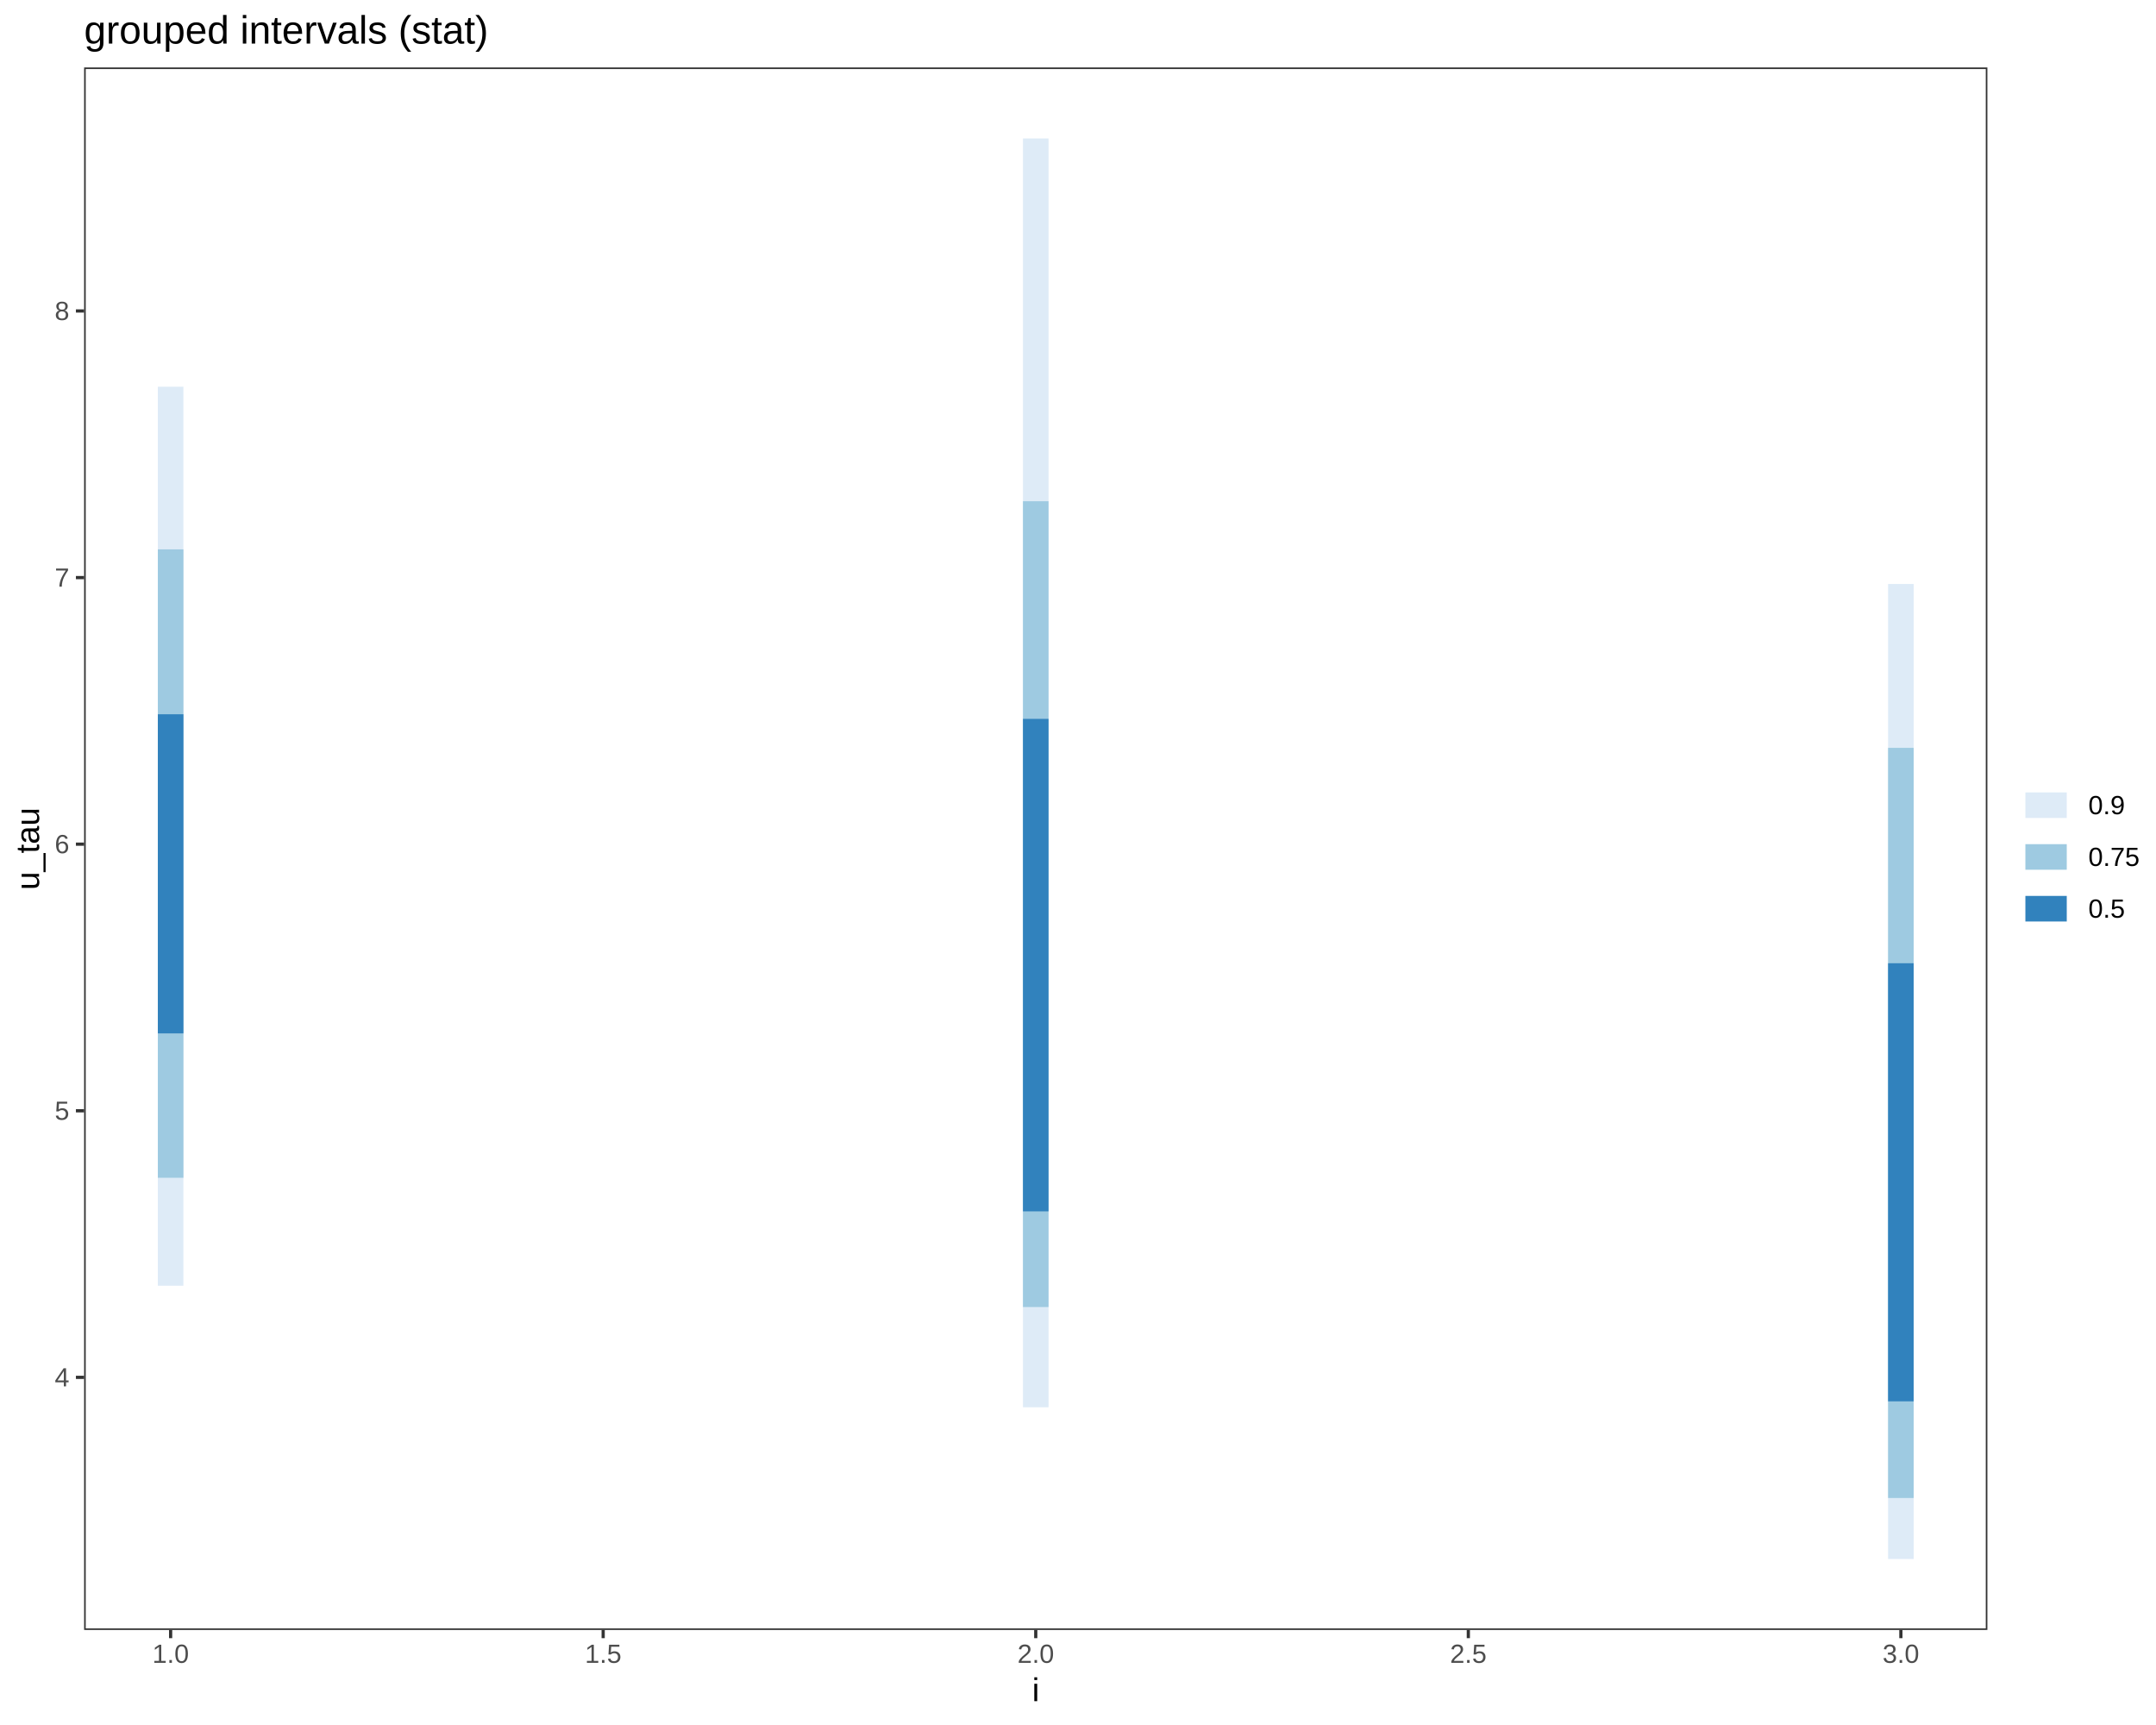
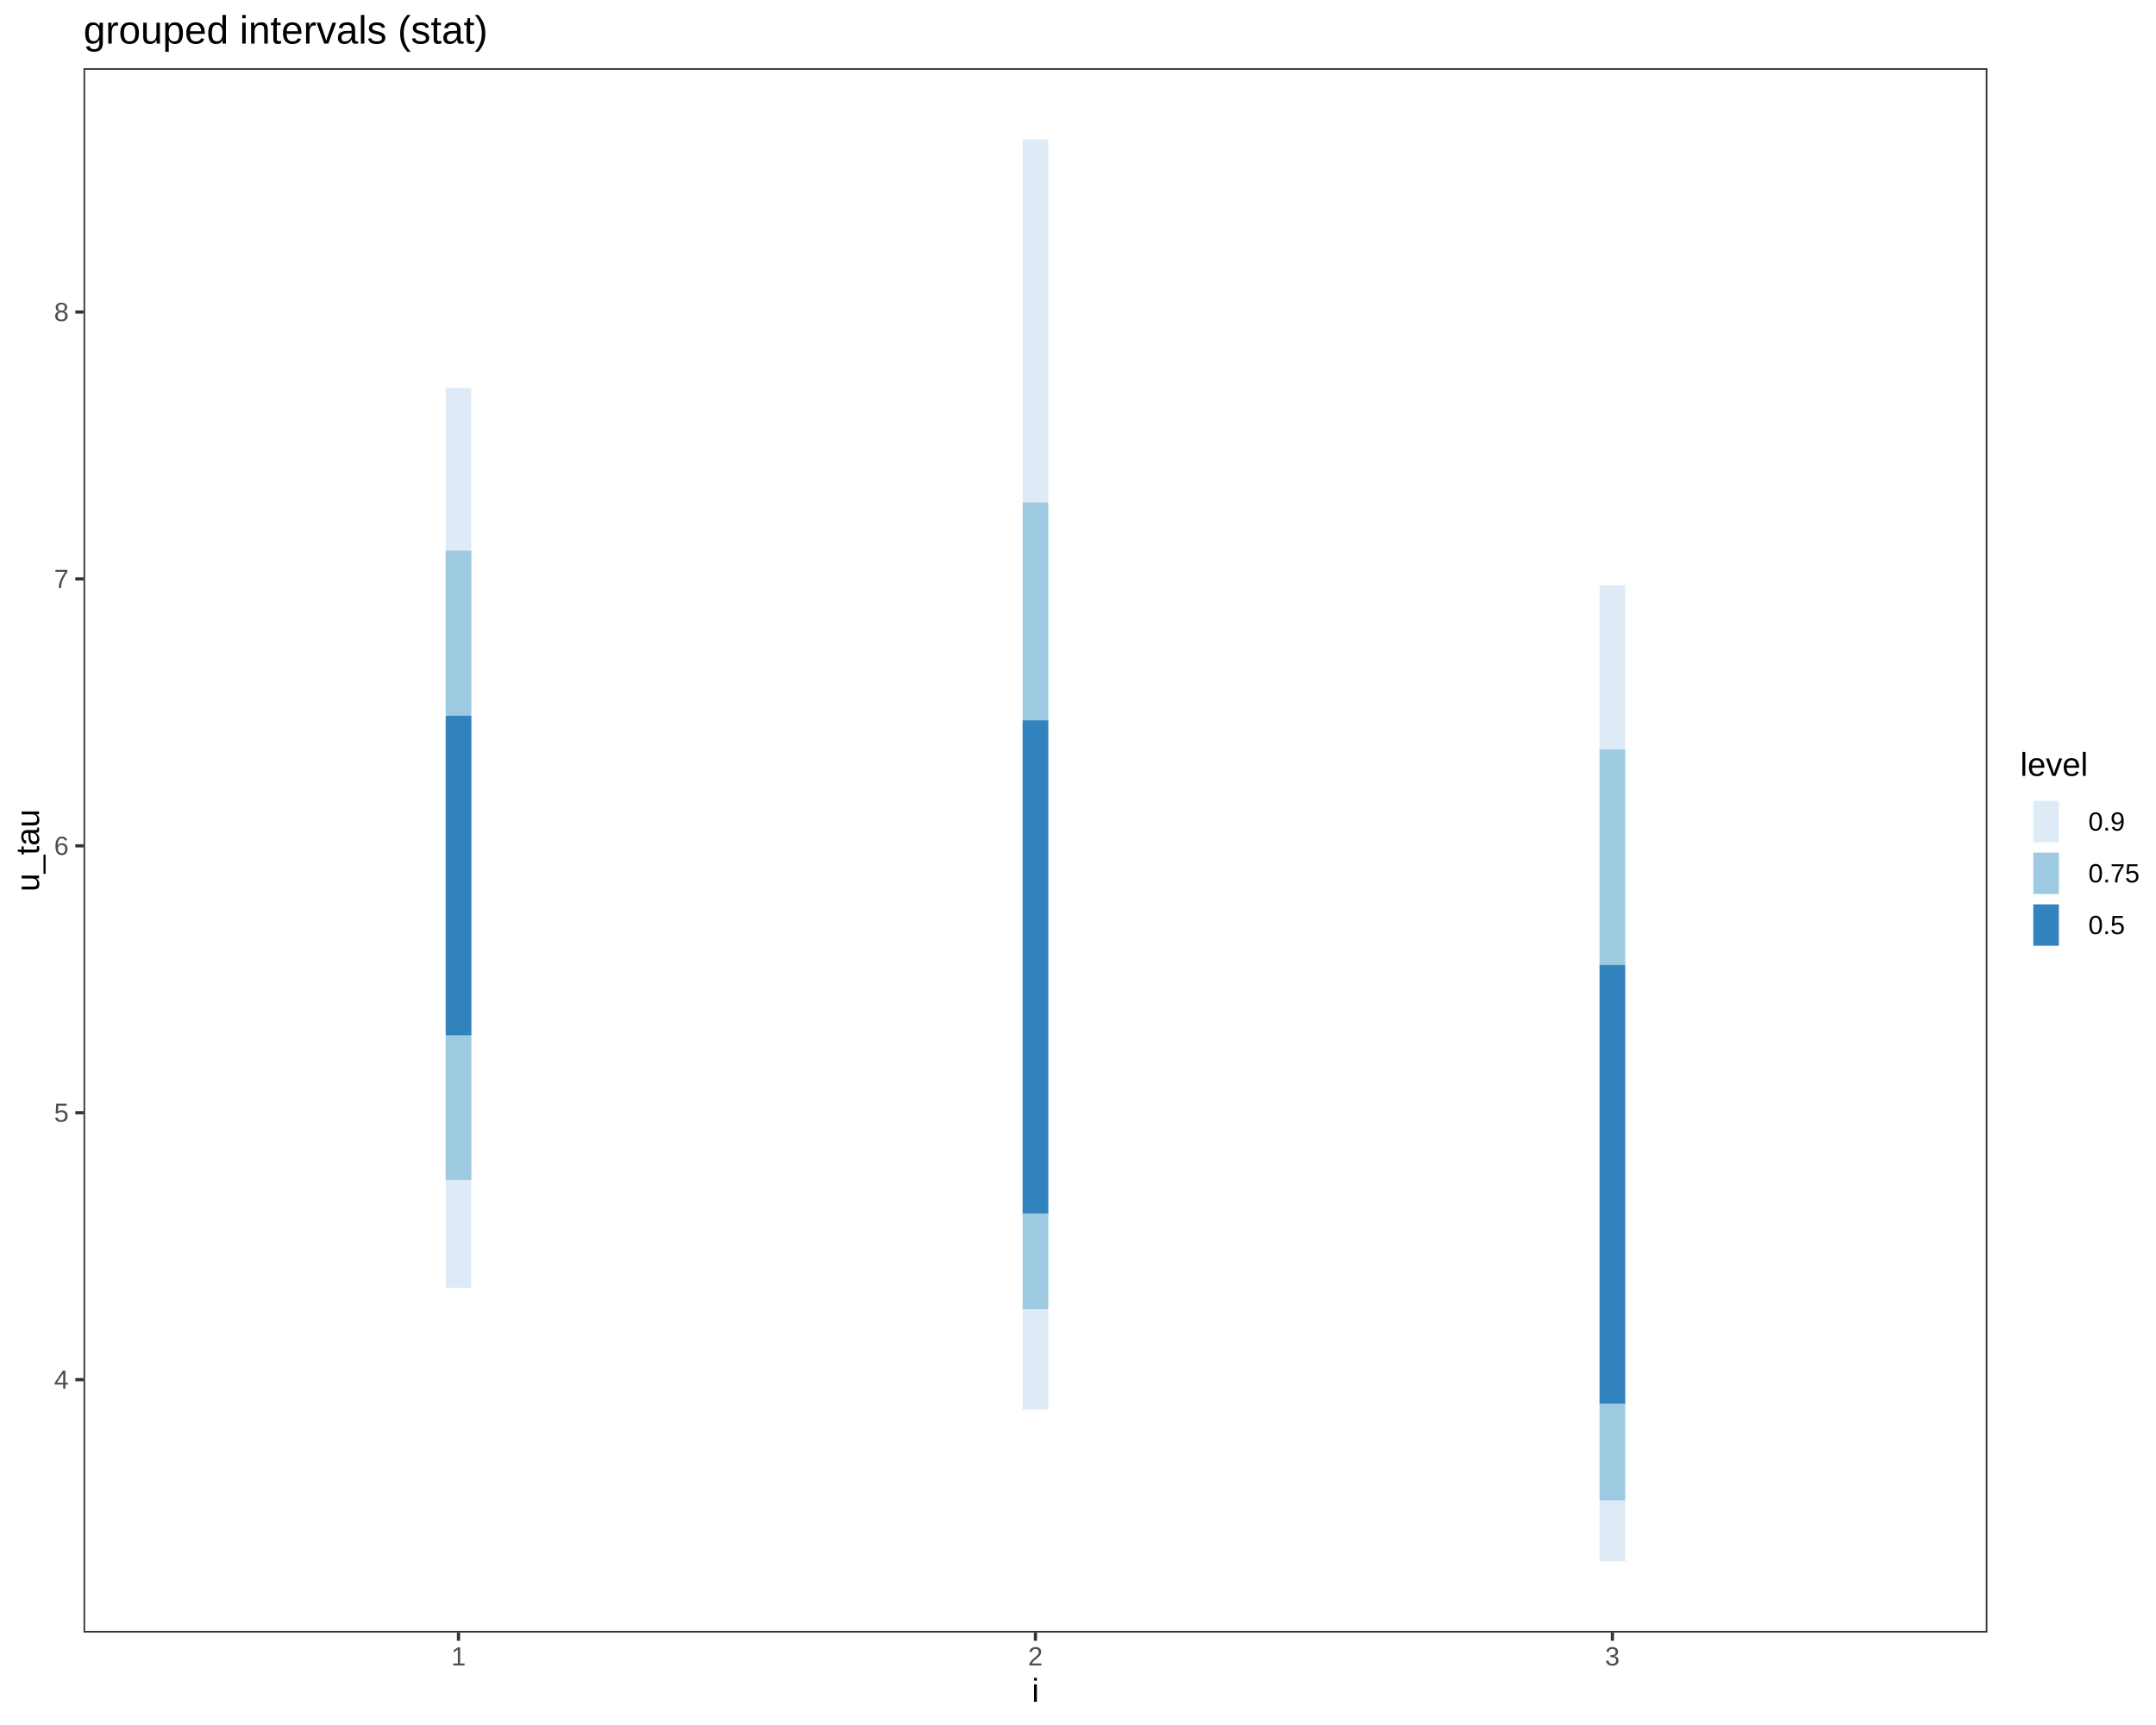
<svg xmlns="http://www.w3.org/2000/svg" viewBox="0 0 720.00 576.00">
  <defs>
    <style type="text/css">
    line, polyline, polygon, path, rect, circle {
      fill: none;
      stroke: #000000;
      stroke-linecap: round;
      stroke-linejoin: round;
      stroke-miterlimit: 10.00;
    }
  </style>
  </defs>
  <rect width="100%" height="100%" style="stroke: none; fill: #FFFFFF;" />
  <rect x="0.00" y="0.00" width="720.00" height="576.00" style="stroke-width: 1.07; stroke: #FFFFFF; fill: #FFFFFF;" />
  <defs>
-     <clipPath id="cpMjguMDl8NjYzLjY5fDU0NC4yN3wyMi41Mg==">
-       <rect x="28.09" y="22.52" width="635.60" height="521.75" />
+     <clipPath id="cpMjcuODl8NjYzLjY5fDU0NS4xM3wyMi43Nw==">
+       <rect x="27.89" y="22.77" width="635.81" height="522.36" />
    </clipPath>
  </defs>
-   <rect x="28.09" y="22.52" width="635.60" height="521.75" style="stroke-width: 1.07; stroke: none; fill: #FFFFFF;" clip-path="url(#cpMjguMDl8NjYzLjY5fDU0NC4yN3wyMi41Mg==)" />
-   <line x1="56.98" y1="429.34" x2="56.98" y2="129.14" style="stroke-width: 8.54; stroke: #DEEBF7; stroke-linecap: butt;" clip-path="url(#cpMjguMDl8NjYzLjY5fDU0NC4yN3wyMi41Mg==)" />
-   <line x1="56.98" y1="393.28" x2="56.98" y2="183.44" style="stroke-width: 8.54; stroke: #9ECAE1; stroke-linecap: butt;" clip-path="url(#cpMjguMDl8NjYzLjY5fDU0NC4yN3wyMi41Mg==)" />
-   <line x1="56.98" y1="345.07" x2="56.98" y2="238.51" style="stroke-width: 8.54; stroke: #3182BD; stroke-linecap: butt;" clip-path="url(#cpMjguMDl8NjYzLjY5fDU0NC4yN3wyMi41Mg==)" />
-   <line x1="345.89" y1="469.91" x2="345.89" y2="46.24" style="stroke-width: 8.54; stroke: #DEEBF7; stroke-linecap: butt;" clip-path="url(#cpMjguMDl8NjYzLjY5fDU0NC4yN3wyMi41Mg==)" />
-   <line x1="345.89" y1="436.43" x2="345.89" y2="167.36" style="stroke-width: 8.54; stroke: #9ECAE1; stroke-linecap: butt;" clip-path="url(#cpMjguMDl8NjYzLjY5fDU0NC4yN3wyMi41Mg==)" />
-   <line x1="345.89" y1="404.48" x2="345.89" y2="240.04" style="stroke-width: 8.54; stroke: #3182BD; stroke-linecap: butt;" clip-path="url(#cpMjguMDl8NjYzLjY5fDU0NC4yN3wyMi41Mg==)" />
-   <line x1="634.80" y1="520.56" x2="634.80" y2="194.99" style="stroke-width: 8.54; stroke: #DEEBF7; stroke-linecap: butt;" clip-path="url(#cpMjguMDl8NjYzLjY5fDU0NC4yN3wyMi41Mg==)" />
-   <line x1="634.80" y1="500.19" x2="634.80" y2="249.72" style="stroke-width: 8.54; stroke: #9ECAE1; stroke-linecap: butt;" clip-path="url(#cpMjguMDl8NjYzLjY5fDU0NC4yN3wyMi41Mg==)" />
-   <line x1="634.80" y1="467.93" x2="634.80" y2="321.64" style="stroke-width: 8.54; stroke: #3182BD; stroke-linecap: butt;" clip-path="url(#cpMjguMDl8NjYzLjY5fDU0NC4yN3wyMi41Mg==)" />
-   <rect x="28.09" y="22.52" width="635.60" height="521.75" style="stroke-width: 1.07; stroke: #333333;" clip-path="url(#cpMjguMDl8NjYzLjY5fDU0NC4yN3wyMi41Mg==)" />
+   <rect x="27.89" y="22.77" width="635.81" height="522.36" style="stroke-width: 1.07; stroke: none; fill: #FFFFFF;" clip-path="url(#cpMjcuODl8NjYzLjY5fDU0NS4xM3wyMi43Nw==)" />
+   <line x1="345.79" y1="470.69" x2="345.79" y2="46.52" style="stroke-width: 8.54; stroke: #DEEBF7; stroke-linecap: butt;" clip-path="url(#cpMjcuODl8NjYzLjY5fDU0NS4xM3wyMi43Nw==)" />
+   <line x1="538.46" y1="521.39" x2="538.46" y2="195.44" style="stroke-width: 8.54; stroke: #DEEBF7; stroke-linecap: butt;" clip-path="url(#cpMjcuODl8NjYzLjY5fDU0NS4xM3wyMi43Nw==)" />
+   <line x1="153.12" y1="430.06" x2="153.12" y2="129.52" style="stroke-width: 8.54; stroke: #DEEBF7; stroke-linecap: butt;" clip-path="url(#cpMjcuODl8NjYzLjY5fDU0NS4xM3wyMi43Nw==)" />
+   <line x1="345.79" y1="437.16" x2="345.79" y2="167.78" style="stroke-width: 8.54; stroke: #9ECAE1; stroke-linecap: butt;" clip-path="url(#cpMjcuODl8NjYzLjY5fDU0NS4xM3wyMi43Nw==)" />
+   <line x1="538.46" y1="500.99" x2="538.46" y2="250.23" style="stroke-width: 8.54; stroke: #9ECAE1; stroke-linecap: butt;" clip-path="url(#cpMjcuODl8NjYzLjY5fDU0NS4xM3wyMi43Nw==)" />
+   <line x1="153.12" y1="393.97" x2="153.12" y2="183.88" style="stroke-width: 8.54; stroke: #9ECAE1; stroke-linecap: butt;" clip-path="url(#cpMjcuODl8NjYzLjY5fDU0NS4xM3wyMi43Nw==)" />
+   <line x1="345.79" y1="405.18" x2="345.79" y2="240.55" style="stroke-width: 8.54; stroke: #3182BD; stroke-linecap: butt;" clip-path="url(#cpMjcuODl8NjYzLjY5fDU0NS4xM3wyMi43Nw==)" />
+   <line x1="538.46" y1="468.70" x2="538.46" y2="322.24" style="stroke-width: 8.54; stroke: #3182BD; stroke-linecap: butt;" clip-path="url(#cpMjcuODl8NjYzLjY5fDU0NS4xM3wyMi43Nw==)" />
+   <line x1="153.12" y1="345.70" x2="153.12" y2="239.01" style="stroke-width: 8.54; stroke: #3182BD; stroke-linecap: butt;" clip-path="url(#cpMjcuODl8NjYzLjY5fDU0NS4xM3wyMi43Nw==)" />
+   <rect x="27.89" y="22.77" width="635.81" height="522.36" style="stroke-width: 1.07; stroke: #333333;" clip-path="url(#cpMjcuODl8NjYzLjY5fDU0NS4xM3wyMi43Nw==)" />
  <defs>
    <clipPath id="cpMC4wMHw3MjAuMDB8NTc2LjAwfDAuMDA=">
      <rect x="0.00" y="0.00" width="720.00" height="576.00" />
    </clipPath>
  </defs>
  <g clip-path="url(#cpMC4wMHw3MjAuMDB8NTc2LjAwfDAuMDA=)">
-     <text x="18.27" y="462.94" style="font-size: 8.80px; fill: #4D4D4D; font-family: Liberation Sans;" textLength="4.89px" lengthAdjust="spacingAndGlyphs">4</text>
+     <text x="18.06" y="463.70" style="font-size: 8.80px; fill: #4D4D4D; font-family: Liberation Sans;" textLength="4.89px" lengthAdjust="spacingAndGlyphs">4</text>
  </g>
  <g clip-path="url(#cpMC4wMHw3MjAuMDB8NTc2LjAwfDAuMDA=)">
-     <text x="18.27" y="373.92" style="font-size: 8.80px; fill: #4D4D4D; font-family: Liberation Sans;" textLength="4.89px" lengthAdjust="spacingAndGlyphs">5</text>
+     <text x="18.06" y="374.58" style="font-size: 8.80px; fill: #4D4D4D; font-family: Liberation Sans;" textLength="4.89px" lengthAdjust="spacingAndGlyphs">5</text>
  </g>
  <g clip-path="url(#cpMC4wMHw3MjAuMDB8NTc2LjAwfDAuMDA=)">
-     <text x="18.27" y="284.90" style="font-size: 8.80px; fill: #4D4D4D; font-family: Liberation Sans;" textLength="4.89px" lengthAdjust="spacingAndGlyphs">6</text>
+     <text x="18.06" y="285.46" style="font-size: 8.80px; fill: #4D4D4D; font-family: Liberation Sans;" textLength="4.89px" lengthAdjust="spacingAndGlyphs">6</text>
  </g>
  <g clip-path="url(#cpMC4wMHw3MjAuMDB8NTc2LjAwfDAuMDA=)">
-     <text x="18.27" y="195.89" style="font-size: 8.80px; fill: #4D4D4D; font-family: Liberation Sans;" textLength="4.89px" lengthAdjust="spacingAndGlyphs">7</text>
+     <text x="18.06" y="196.34" style="font-size: 8.80px; fill: #4D4D4D; font-family: Liberation Sans;" textLength="4.89px" lengthAdjust="spacingAndGlyphs">7</text>
  </g>
  <g clip-path="url(#cpMC4wMHw3MjAuMDB8NTc2LjAwfDAuMDA=)">
-     <text x="18.27" y="106.87" style="font-size: 8.80px; fill: #4D4D4D; font-family: Liberation Sans;" textLength="4.89px" lengthAdjust="spacingAndGlyphs">8</text>
+     <text x="18.06" y="107.21" style="font-size: 8.80px; fill: #4D4D4D; font-family: Liberation Sans;" textLength="4.89px" lengthAdjust="spacingAndGlyphs">8</text>
  </g>
-   <polyline points="25.35,459.92 28.09,459.92 " style="stroke-width: 1.07; stroke: #333333; stroke-linecap: butt;" clip-path="url(#cpMC4wMHw3MjAuMDB8NTc2LjAwfDAuMDA=)" />
-   <polyline points="25.35,370.90 28.09,370.90 " style="stroke-width: 1.07; stroke: #333333; stroke-linecap: butt;" clip-path="url(#cpMC4wMHw3MjAuMDB8NTc2LjAwfDAuMDA=)" />
-   <polyline points="25.35,281.88 28.09,281.88 " style="stroke-width: 1.07; stroke: #333333; stroke-linecap: butt;" clip-path="url(#cpMC4wMHw3MjAuMDB8NTc2LjAwfDAuMDA=)" />
-   <polyline points="25.35,192.86 28.09,192.86 " style="stroke-width: 1.07; stroke: #333333; stroke-linecap: butt;" clip-path="url(#cpMC4wMHw3MjAuMDB8NTc2LjAwfDAuMDA=)" />
-   <polyline points="25.35,103.84 28.09,103.84 " style="stroke-width: 1.07; stroke: #333333; stroke-linecap: butt;" clip-path="url(#cpMC4wMHw3MjAuMDB8NTc2LjAwfDAuMDA=)" />
-   <polyline points="56.98,547.01 56.98,544.27 " style="stroke-width: 1.07; stroke: #333333; stroke-linecap: butt;" clip-path="url(#cpMC4wMHw3MjAuMDB8NTc2LjAwfDAuMDA=)" />
-   <polyline points="201.43,547.01 201.43,544.27 " style="stroke-width: 1.07; stroke: #333333; stroke-linecap: butt;" clip-path="url(#cpMC4wMHw3MjAuMDB8NTc2LjAwfDAuMDA=)" />
-   <polyline points="345.89,547.01 345.89,544.27 " style="stroke-width: 1.07; stroke: #333333; stroke-linecap: butt;" clip-path="url(#cpMC4wMHw3MjAuMDB8NTc2LjAwfDAuMDA=)" />
-   <polyline points="490.35,547.01 490.35,544.27 " style="stroke-width: 1.07; stroke: #333333; stroke-linecap: butt;" clip-path="url(#cpMC4wMHw3MjAuMDB8NTc2LjAwfDAuMDA=)" />
-   <polyline points="634.80,547.01 634.80,544.27 " style="stroke-width: 1.07; stroke: #333333; stroke-linecap: butt;" clip-path="url(#cpMC4wMHw3MjAuMDB8NTc2LjAwfDAuMDA=)" />
+   <polyline points="25.15,460.68 27.89,460.68 " style="stroke-width: 1.07; stroke: #333333; stroke-linecap: butt;" clip-path="url(#cpMC4wMHw3MjAuMDB8NTc2LjAwfDAuMDA=)" />
+   <polyline points="25.15,371.56 27.89,371.56 " style="stroke-width: 1.07; stroke: #333333; stroke-linecap: butt;" clip-path="url(#cpMC4wMHw3MjAuMDB8NTc2LjAwfDAuMDA=)" />
+   <polyline points="25.15,282.43 27.89,282.43 " style="stroke-width: 1.07; stroke: #333333; stroke-linecap: butt;" clip-path="url(#cpMC4wMHw3MjAuMDB8NTc2LjAwfDAuMDA=)" />
+   <polyline points="25.15,193.31 27.89,193.31 " style="stroke-width: 1.07; stroke: #333333; stroke-linecap: butt;" clip-path="url(#cpMC4wMHw3MjAuMDB8NTc2LjAwfDAuMDA=)" />
+   <polyline points="25.15,104.19 27.89,104.19 " style="stroke-width: 1.07; stroke: #333333; stroke-linecap: butt;" clip-path="url(#cpMC4wMHw3MjAuMDB8NTc2LjAwfDAuMDA=)" />
+   <polyline points="153.12,547.87 153.12,545.13 " style="stroke-width: 1.07; stroke: #333333; stroke-linecap: butt;" clip-path="url(#cpMC4wMHw3MjAuMDB8NTc2LjAwfDAuMDA=)" />
+   <polyline points="345.79,547.87 345.79,545.13 " style="stroke-width: 1.07; stroke: #333333; stroke-linecap: butt;" clip-path="url(#cpMC4wMHw3MjAuMDB8NTc2LjAwfDAuMDA=)" />
+   <polyline points="538.46,547.87 538.46,545.13 " style="stroke-width: 1.07; stroke: #333333; stroke-linecap: butt;" clip-path="url(#cpMC4wMHw3MjAuMDB8NTc2LjAwfDAuMDA=)" />
  <g clip-path="url(#cpMC4wMHw3MjAuMDB8NTc2LjAwfDAuMDA=)">
-     <text x="50.87" y="555.25" style="font-size: 8.80px; fill: #4D4D4D; font-family: Liberation Sans;" textLength="12.22px" lengthAdjust="spacingAndGlyphs">1.0</text>
+     <text x="150.67" y="556.11" style="font-size: 8.80px; fill: #4D4D4D; font-family: Liberation Sans;" textLength="4.89px" lengthAdjust="spacingAndGlyphs">1</text>
  </g>
  <g clip-path="url(#cpMC4wMHw3MjAuMDB8NTc2LjAwfDAuMDA=)">
-     <text x="195.33" y="555.25" style="font-size: 8.80px; fill: #4D4D4D; font-family: Liberation Sans;" textLength="12.22px" lengthAdjust="spacingAndGlyphs">1.5</text>
+     <text x="343.34" y="556.11" style="font-size: 8.80px; fill: #4D4D4D; font-family: Liberation Sans;" textLength="4.89px" lengthAdjust="spacingAndGlyphs">2</text>
  </g>
  <g clip-path="url(#cpMC4wMHw3MjAuMDB8NTc2LjAwfDAuMDA=)">
-     <text x="339.78" y="555.25" style="font-size: 8.80px; fill: #4D4D4D; font-family: Liberation Sans;" textLength="12.22px" lengthAdjust="spacingAndGlyphs">2.0</text>
+     <text x="536.01" y="556.11" style="font-size: 8.80px; fill: #4D4D4D; font-family: Liberation Sans;" textLength="4.89px" lengthAdjust="spacingAndGlyphs">3</text>
  </g>
  <g clip-path="url(#cpMC4wMHw3MjAuMDB8NTc2LjAwfDAuMDA=)">
-     <text x="484.24" y="555.25" style="font-size: 8.80px; fill: #4D4D4D; font-family: Liberation Sans;" textLength="12.22px" lengthAdjust="spacingAndGlyphs">2.5</text>
+     <text x="344.57" y="568.24" style="font-size: 11.00px; font-family: Liberation Sans;" textLength="2.44px" lengthAdjust="spacingAndGlyphs">i</text>
  </g>
  <g clip-path="url(#cpMC4wMHw3MjAuMDB8NTc2LjAwfDAuMDA=)">
-     <text x="628.69" y="555.25" style="font-size: 8.80px; fill: #4D4D4D; font-family: Liberation Sans;" textLength="12.22px" lengthAdjust="spacingAndGlyphs">3.0</text>
+     <text transform="translate(13.04,297.73) rotate(-90)" style="font-size: 11.00px; font-family: Liberation Sans;" textLength="27.56px" lengthAdjust="spacingAndGlyphs">u_tau</text>
+   </g>
+   <rect x="674.65" y="250.37" width="39.87" height="67.16" style="stroke-width: 1.07; stroke: none; fill: #FFFFFF;" clip-path="url(#cpMC4wMHw3MjAuMDB8NTc2LjAwfDAuMDA=)" />
+   <g clip-path="url(#cpMC4wMHw3MjAuMDB8NTc2LjAwfDAuMDA=)">
+     <text x="674.65" y="259.07" style="font-size: 11.00px; font-family: Liberation Sans;" textLength="22.62px" lengthAdjust="spacingAndGlyphs">level</text>
+   </g>
+   <rect x="674.65" y="265.69" width="17.28" height="17.28" style="stroke-width: 1.07; stroke: none; fill: #FFFFFF;" clip-path="url(#cpMC4wMHw3MjAuMDB8NTc2LjAwfDAuMDA=)" />
+   <line x1="683.29" y1="281.24" x2="683.29" y2="267.42" style="stroke-width: 8.54; stroke: #DEEBF7; stroke-linecap: butt;" clip-path="url(#cpMC4wMHw3MjAuMDB8NTc2LjAwfDAuMDA=)" />
+   <rect x="674.65" y="282.97" width="17.28" height="17.28" style="stroke-width: 1.07; stroke: none; fill: #FFFFFF;" clip-path="url(#cpMC4wMHw3MjAuMDB8NTc2LjAwfDAuMDA=)" />
+   <line x1="683.29" y1="298.52" x2="683.29" y2="284.70" style="stroke-width: 8.54; stroke: #9ECAE1; stroke-linecap: butt;" clip-path="url(#cpMC4wMHw3MjAuMDB8NTc2LjAwfDAuMDA=)" />
+   <rect x="674.65" y="300.25" width="17.28" height="17.28" style="stroke-width: 1.07; stroke: none; fill: #FFFFFF;" clip-path="url(#cpMC4wMHw3MjAuMDB8NTc2LjAwfDAuMDA=)" />
+   <line x1="683.29" y1="315.80" x2="683.29" y2="301.98" style="stroke-width: 8.54; stroke: #3182BD; stroke-linecap: butt;" clip-path="url(#cpMC4wMHw3MjAuMDB8NTc2LjAwfDAuMDA=)" />
+   <g clip-path="url(#cpMC4wMHw3MjAuMDB8NTc2LjAwfDAuMDA=)">
+     <text x="697.41" y="277.36" style="font-size: 8.80px; font-family: Liberation Sans;" textLength="12.22px" lengthAdjust="spacingAndGlyphs">0.9</text>
  </g>
  <g clip-path="url(#cpMC4wMHw3MjAuMDB8NTc2LjAwfDAuMDA=)">
-     <text x="344.67" y="568.04" style="font-size: 11.00px; font-family: Liberation Sans;" textLength="2.44px" lengthAdjust="spacingAndGlyphs">i</text>
+     <text x="697.41" y="294.64" style="font-size: 8.80px; font-family: Liberation Sans;" textLength="17.11px" lengthAdjust="spacingAndGlyphs">0.75</text>
  </g>
  <g clip-path="url(#cpMC4wMHw3MjAuMDB8NTc2LjAwfDAuMDA=)">
-     <text transform="translate(13.04,297.18) rotate(-90)" style="font-size: 11.00px; font-family: Liberation Sans;" textLength="27.56px" lengthAdjust="spacingAndGlyphs">u_tau</text>
-   </g>
-   <rect x="674.65" y="254.74" width="39.87" height="57.32" style="stroke-width: 1.07; stroke: none; fill: #FFFFFF;" clip-path="url(#cpMC4wMHw3MjAuMDB8NTc2LjAwfDAuMDA=)" />
-   <rect x="674.65" y="260.22" width="17.28" height="17.28" style="stroke-width: 1.07; stroke: none; fill: #FFFFFF;" clip-path="url(#cpMC4wMHw3MjAuMDB8NTc2LjAwfDAuMDA=)" />
-   <line x1="676.38" y1="268.86" x2="690.20" y2="268.86" style="stroke-width: 8.54; stroke: #DEEBF7; stroke-linecap: butt;" clip-path="url(#cpMC4wMHw3MjAuMDB8NTc2LjAwfDAuMDA=)" />
-   <rect x="674.65" y="277.50" width="17.28" height="17.28" style="stroke-width: 1.07; stroke: none; fill: #FFFFFF;" clip-path="url(#cpMC4wMHw3MjAuMDB8NTc2LjAwfDAuMDA=)" />
-   <line x1="676.38" y1="286.14" x2="690.20" y2="286.14" style="stroke-width: 8.54; stroke: #9ECAE1; stroke-linecap: butt;" clip-path="url(#cpMC4wMHw3MjAuMDB8NTc2LjAwfDAuMDA=)" />
-   <rect x="674.65" y="294.78" width="17.28" height="17.28" style="stroke-width: 1.07; stroke: none; fill: #FFFFFF;" clip-path="url(#cpMC4wMHw3MjAuMDB8NTc2LjAwfDAuMDA=)" />
-   <line x1="676.38" y1="303.42" x2="690.20" y2="303.42" style="stroke-width: 8.54; stroke: #3182BD; stroke-linecap: butt;" clip-path="url(#cpMC4wMHw3MjAuMDB8NTc2LjAwfDAuMDA=)" />
-   <g clip-path="url(#cpMC4wMHw3MjAuMDB8NTc2LjAwfDAuMDA=)">
-     <text x="697.41" y="271.88" style="font-size: 8.80px; font-family: Liberation Sans;" textLength="12.22px" lengthAdjust="spacingAndGlyphs">0.9</text>
+     <text x="697.41" y="311.92" style="font-size: 8.80px; font-family: Liberation Sans;" textLength="12.22px" lengthAdjust="spacingAndGlyphs">0.5</text>
  </g>
  <g clip-path="url(#cpMC4wMHw3MjAuMDB8NTc2LjAwfDAuMDA=)">
-     <text x="697.41" y="289.16" style="font-size: 8.80px; font-family: Liberation Sans;" textLength="17.11px" lengthAdjust="spacingAndGlyphs">0.75</text>
-   </g>
-   <g clip-path="url(#cpMC4wMHw3MjAuMDB8NTc2LjAwfDAuMDA=)">
-     <text x="697.41" y="306.44" style="font-size: 8.80px; font-family: Liberation Sans;" textLength="12.22px" lengthAdjust="spacingAndGlyphs">0.5</text>
-   </g>
-   <g clip-path="url(#cpMC4wMHw3MjAuMDB8NTc2LjAwfDAuMDA=)">
-     <text x="28.09" y="14.56" style="font-size: 13.20px; font-family: Liberation Sans;" textLength="134.78px" lengthAdjust="spacingAndGlyphs">grouped intervals (stat)</text>
+     <text x="27.89" y="14.56" style="font-size: 13.20px; font-family: Liberation Sans;" textLength="134.78px" lengthAdjust="spacingAndGlyphs">grouped intervals (stat)</text>
  </g>
</svg>
